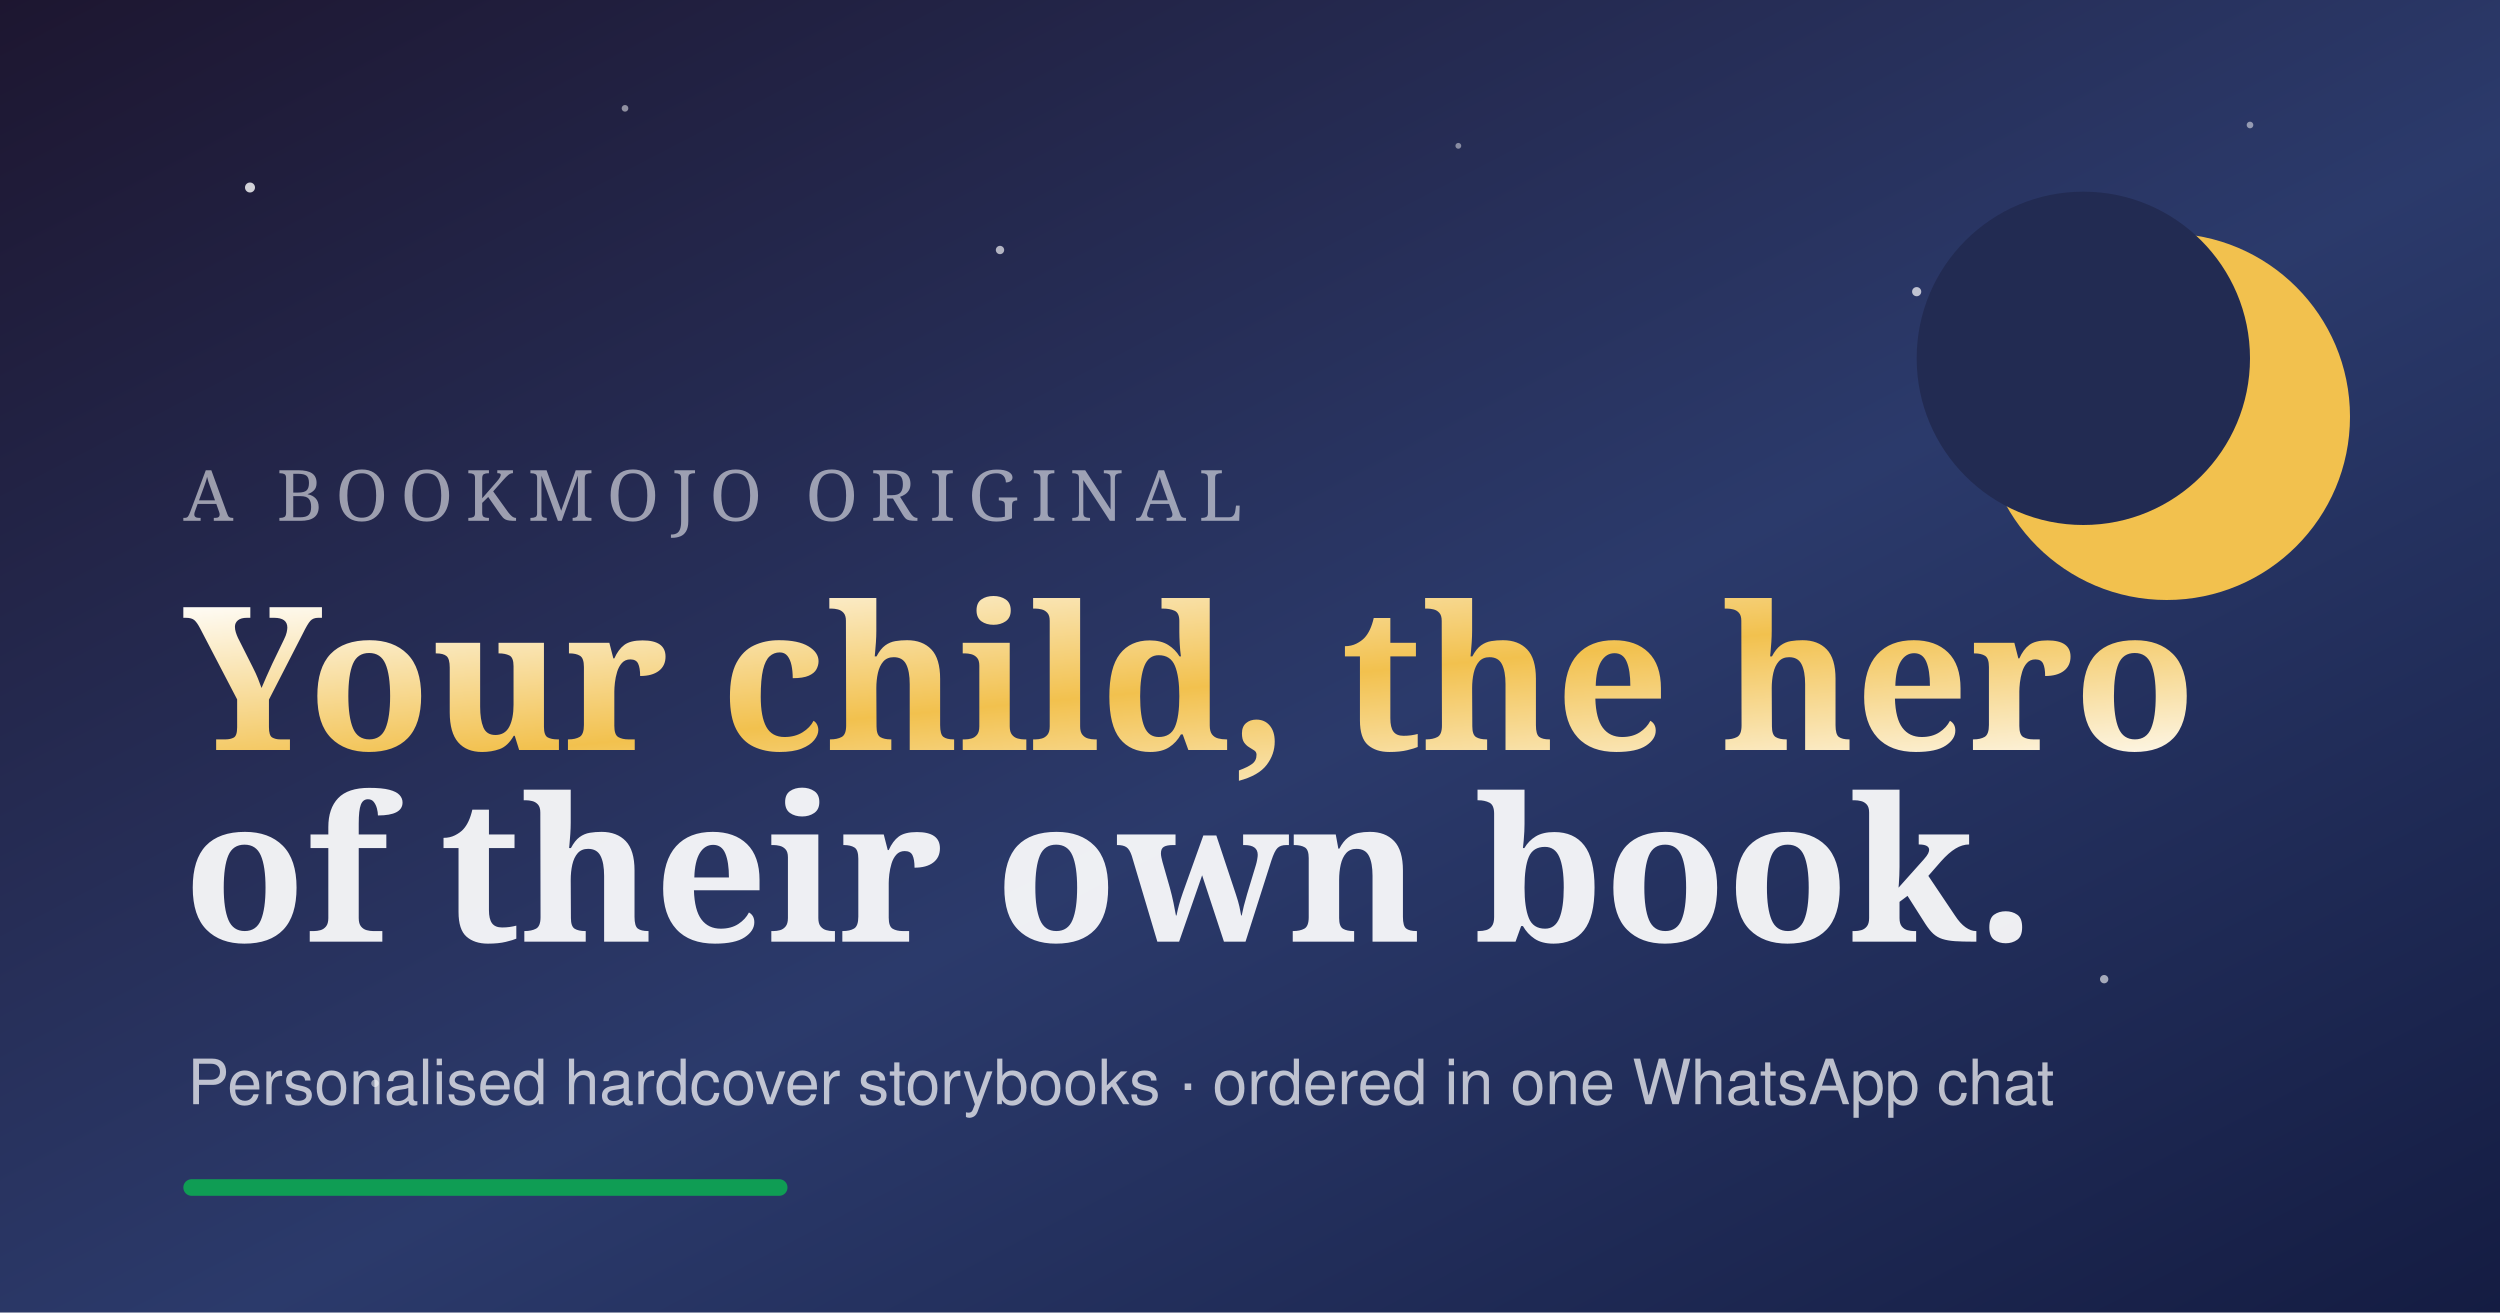
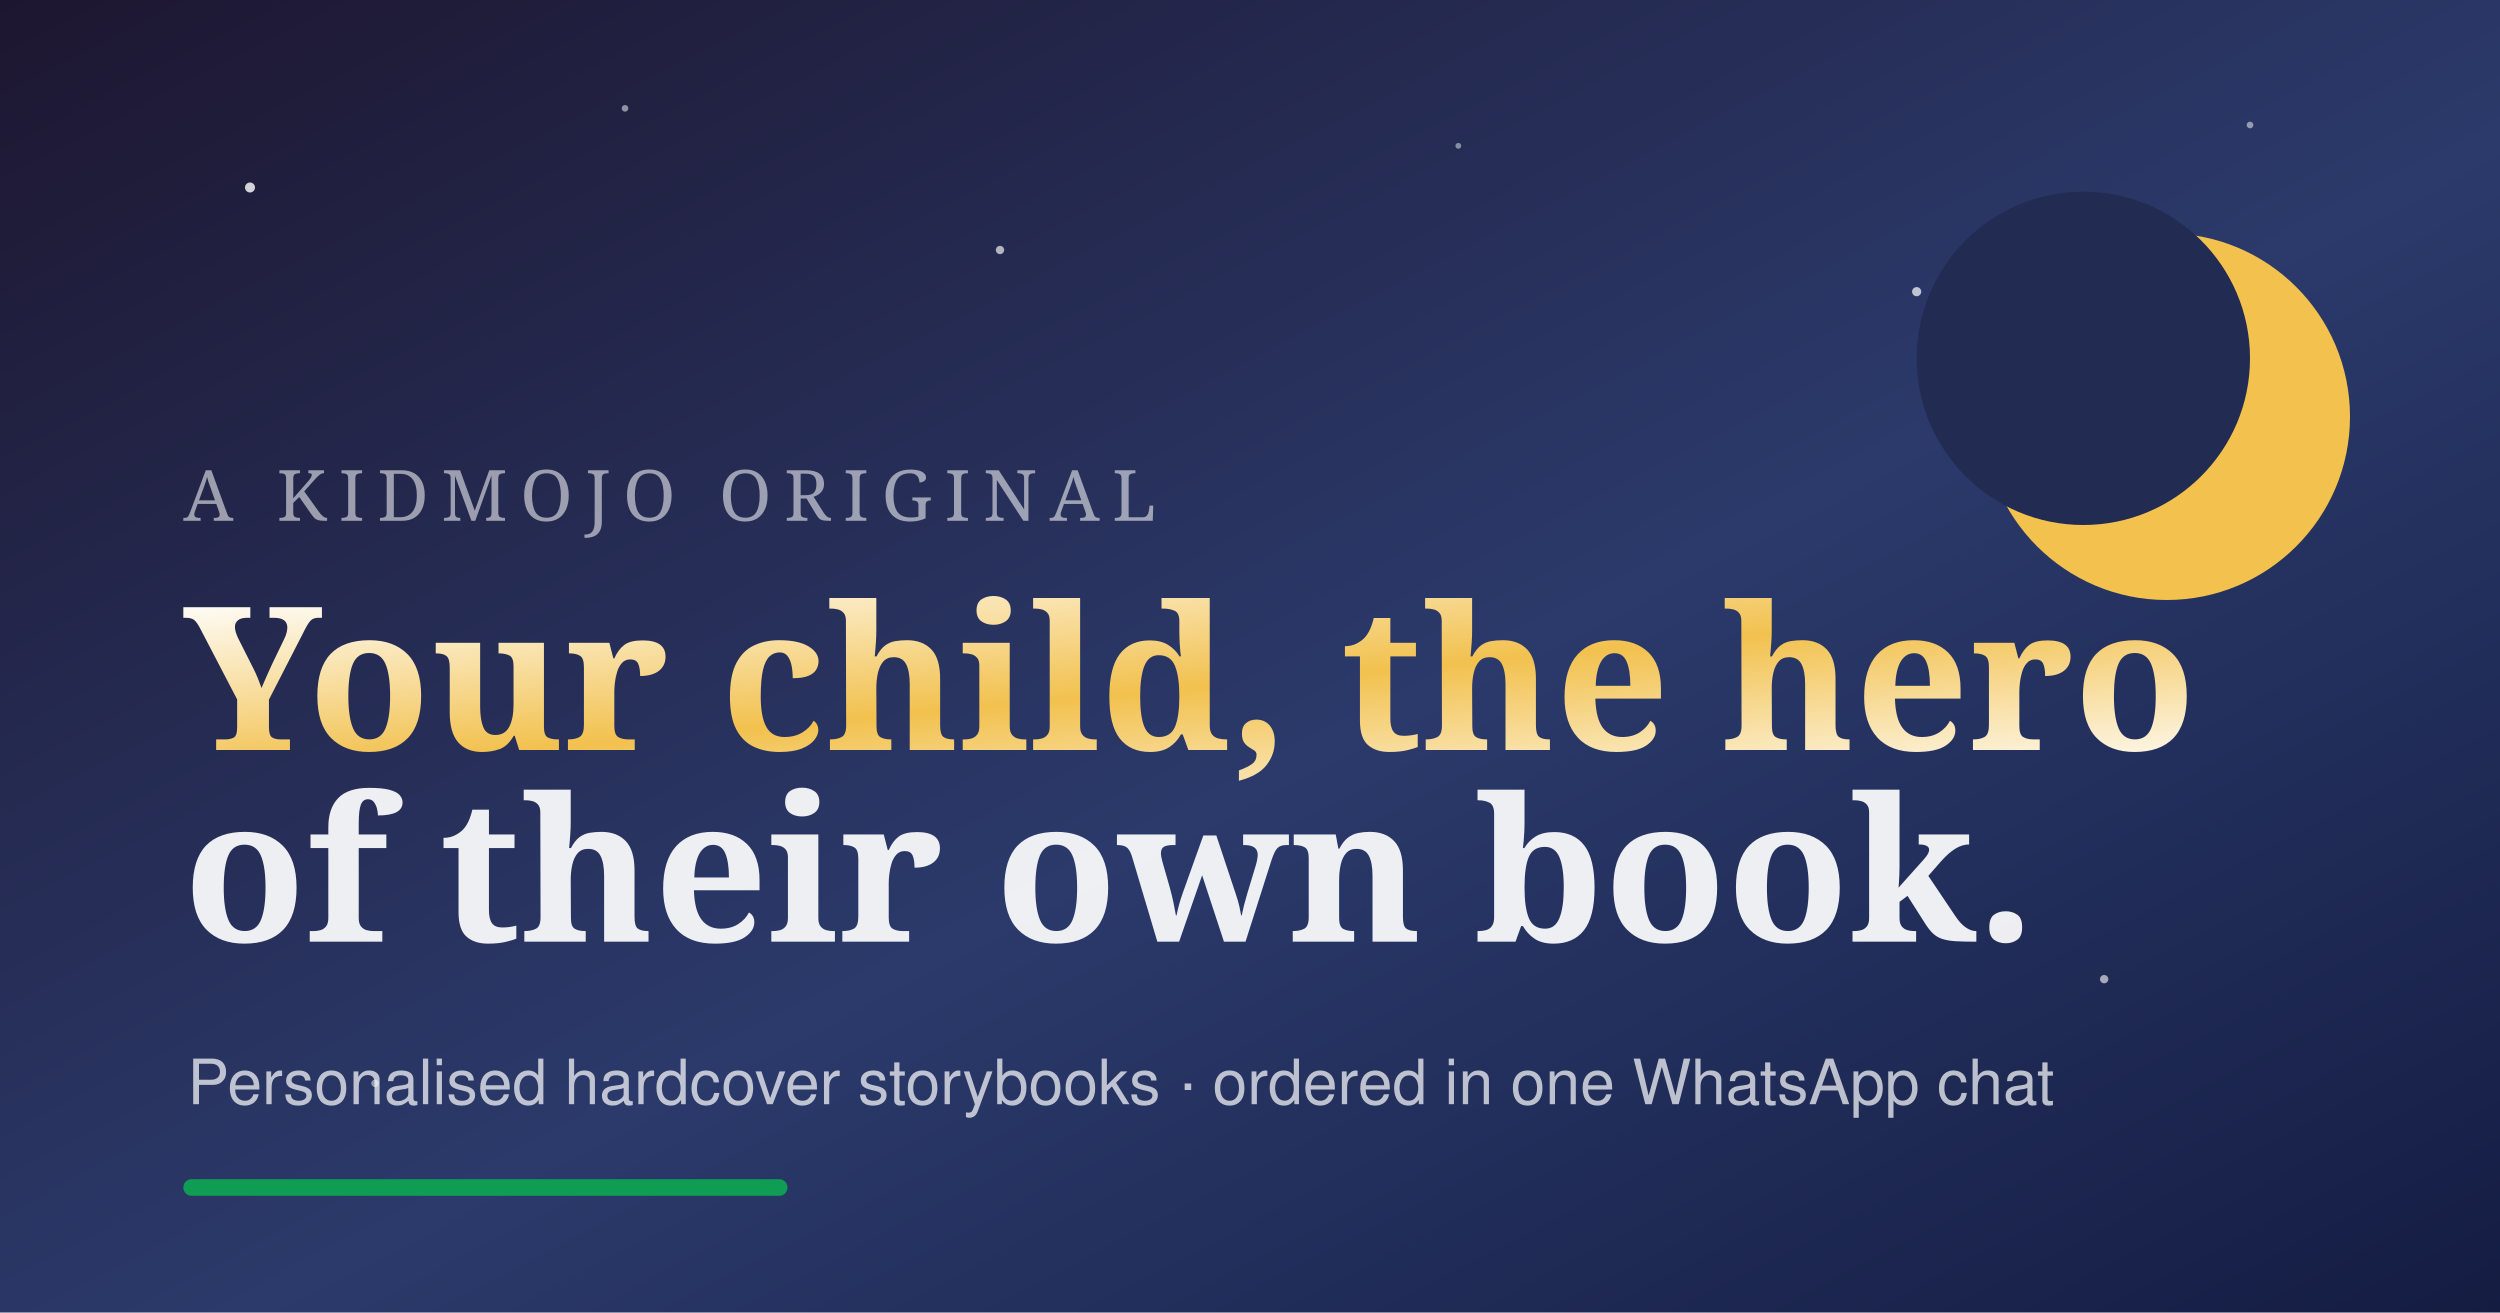
<svg xmlns="http://www.w3.org/2000/svg" viewBox="0 0 1200 630" width="1200" height="630">
  <defs>
    <linearGradient id="bg" x1="0" y1="0" x2="1" y2="1">
      <stop offset="0%" stop-color="#1d1630" />
      <stop offset="55%" stop-color="#2b3a6b" />
      <stop offset="100%" stop-color="#141c42" />
    </linearGradient>
    <linearGradient id="foil" x1="0" y1="0" x2="1" y2="1">
      <stop offset="0%" stop-color="#ffffff" />
      <stop offset="50%" stop-color="#f2c14e" />
      <stop offset="100%" stop-color="#ffffff" />
    </linearGradient>
  </defs>
  <rect width="1200" height="630" fill="url(#bg)" />
  <g fill="#ffffff">
    <circle cx="120" cy="90" r="2.4" opacity=".8" />
    <circle cx="300" cy="52" r="1.6" opacity=".5" />
    <circle cx="480" cy="120" r="2" opacity=".65" />
    <circle cx="700" cy="70" r="1.4" opacity=".45" />
    <circle cx="920" cy="140" r="2.2" opacity=".7" />
    <circle cx="1080" cy="60" r="1.6" opacity=".5" />
    <circle cx="180" cy="520" r="1.8" opacity=".5" />
    <circle cx="1010" cy="470" r="2" opacity=".6" />
  </g>
  <g>
    <circle cx="1040" cy="200" r="88" fill="#f2c14e" />
    <circle cx="1000" cy="172" r="80" fill="#222b52" />
  </g>
-   <text x="88" y="250" font-family="Georgia, serif" font-size="34" letter-spacing="6" fill="#ffffff" opacity=".55">A BOOKMOJO ORIGINAL</text>
+   <text x="88" y="250" font-family="Georgia, serif" font-size="34" letter-spacing="6" fill="#ffffff" opacity=".55">A KIDMOJO ORIGINAL</text>
  <text x="88" y="360" font-family="Georgia, serif" font-size="96" font-weight="700" fill="url(#foil)">Your child, the hero</text>
  <text x="88" y="452" font-family="Georgia, serif" font-size="96" font-weight="700" fill="#ffffff" opacity=".92">of their own book.</text>
  <text x="90" y="530" font-family="Helvetica, Arial, sans-serif" font-size="30" fill="#ffffff" opacity=".7">Personalised hardcover storybooks · ordered in one WhatsApp chat</text>
  <rect x="88" y="566" width="290" height="8" rx="4" fill="#0f9d54" />
</svg>
